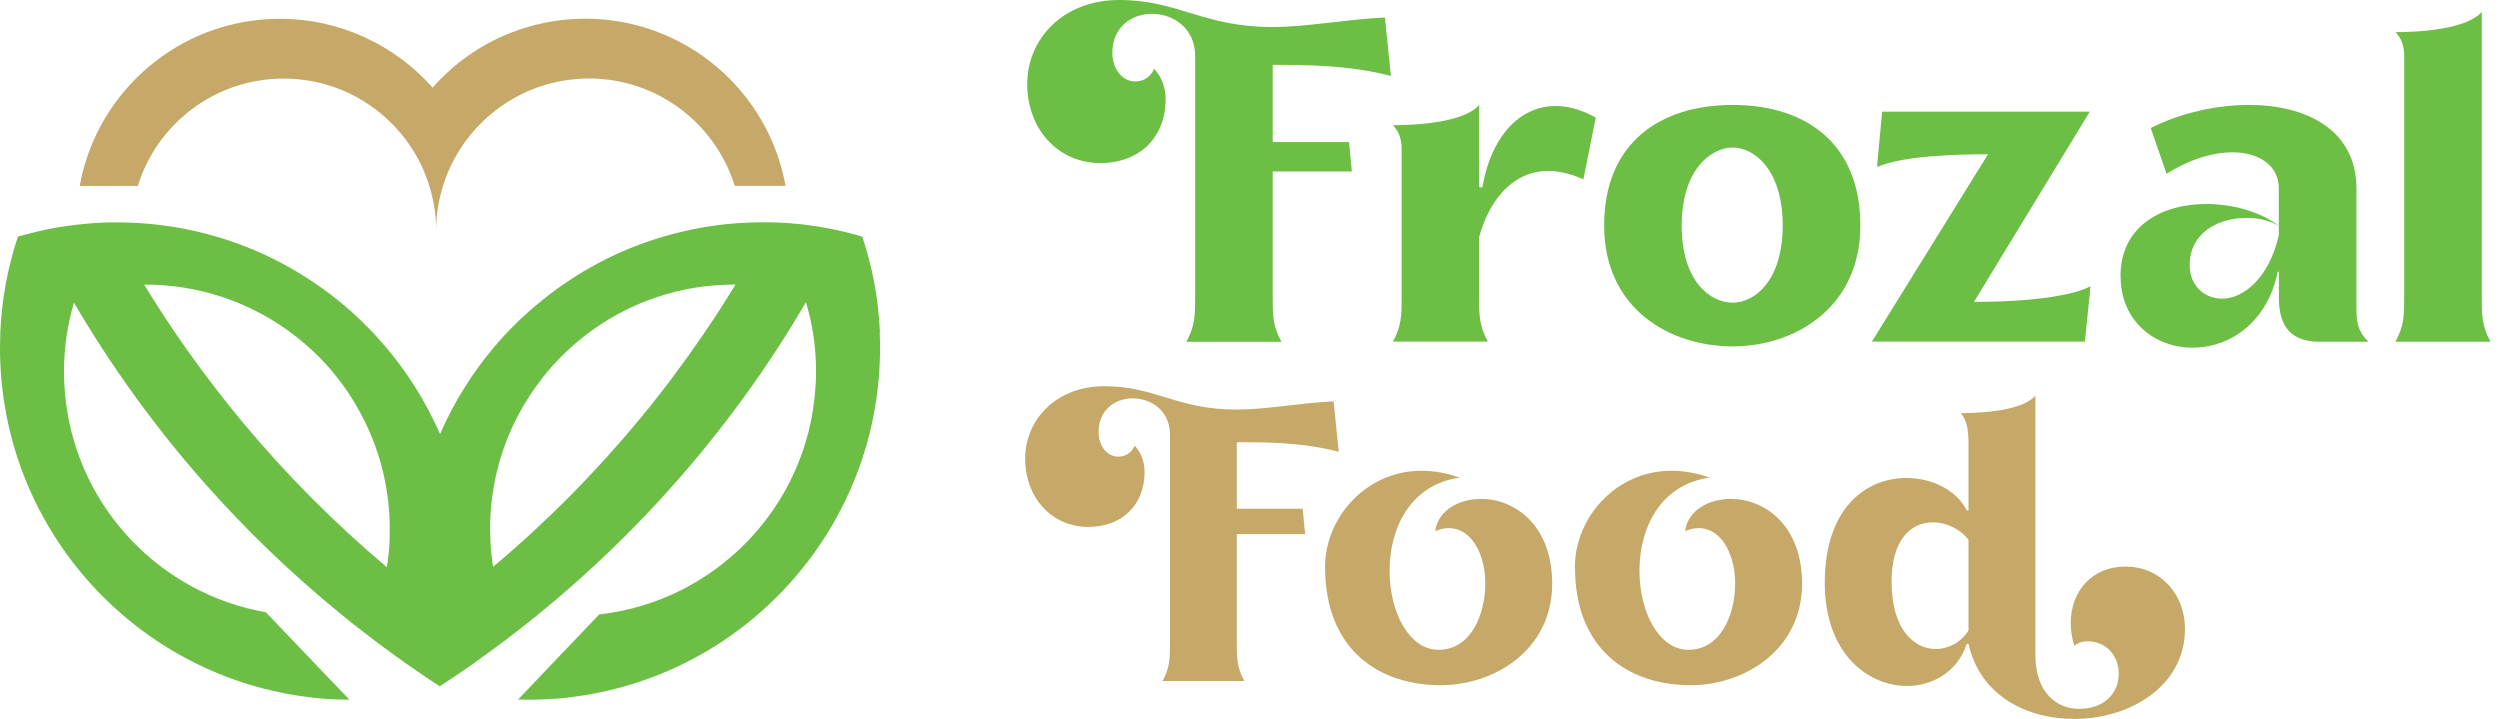
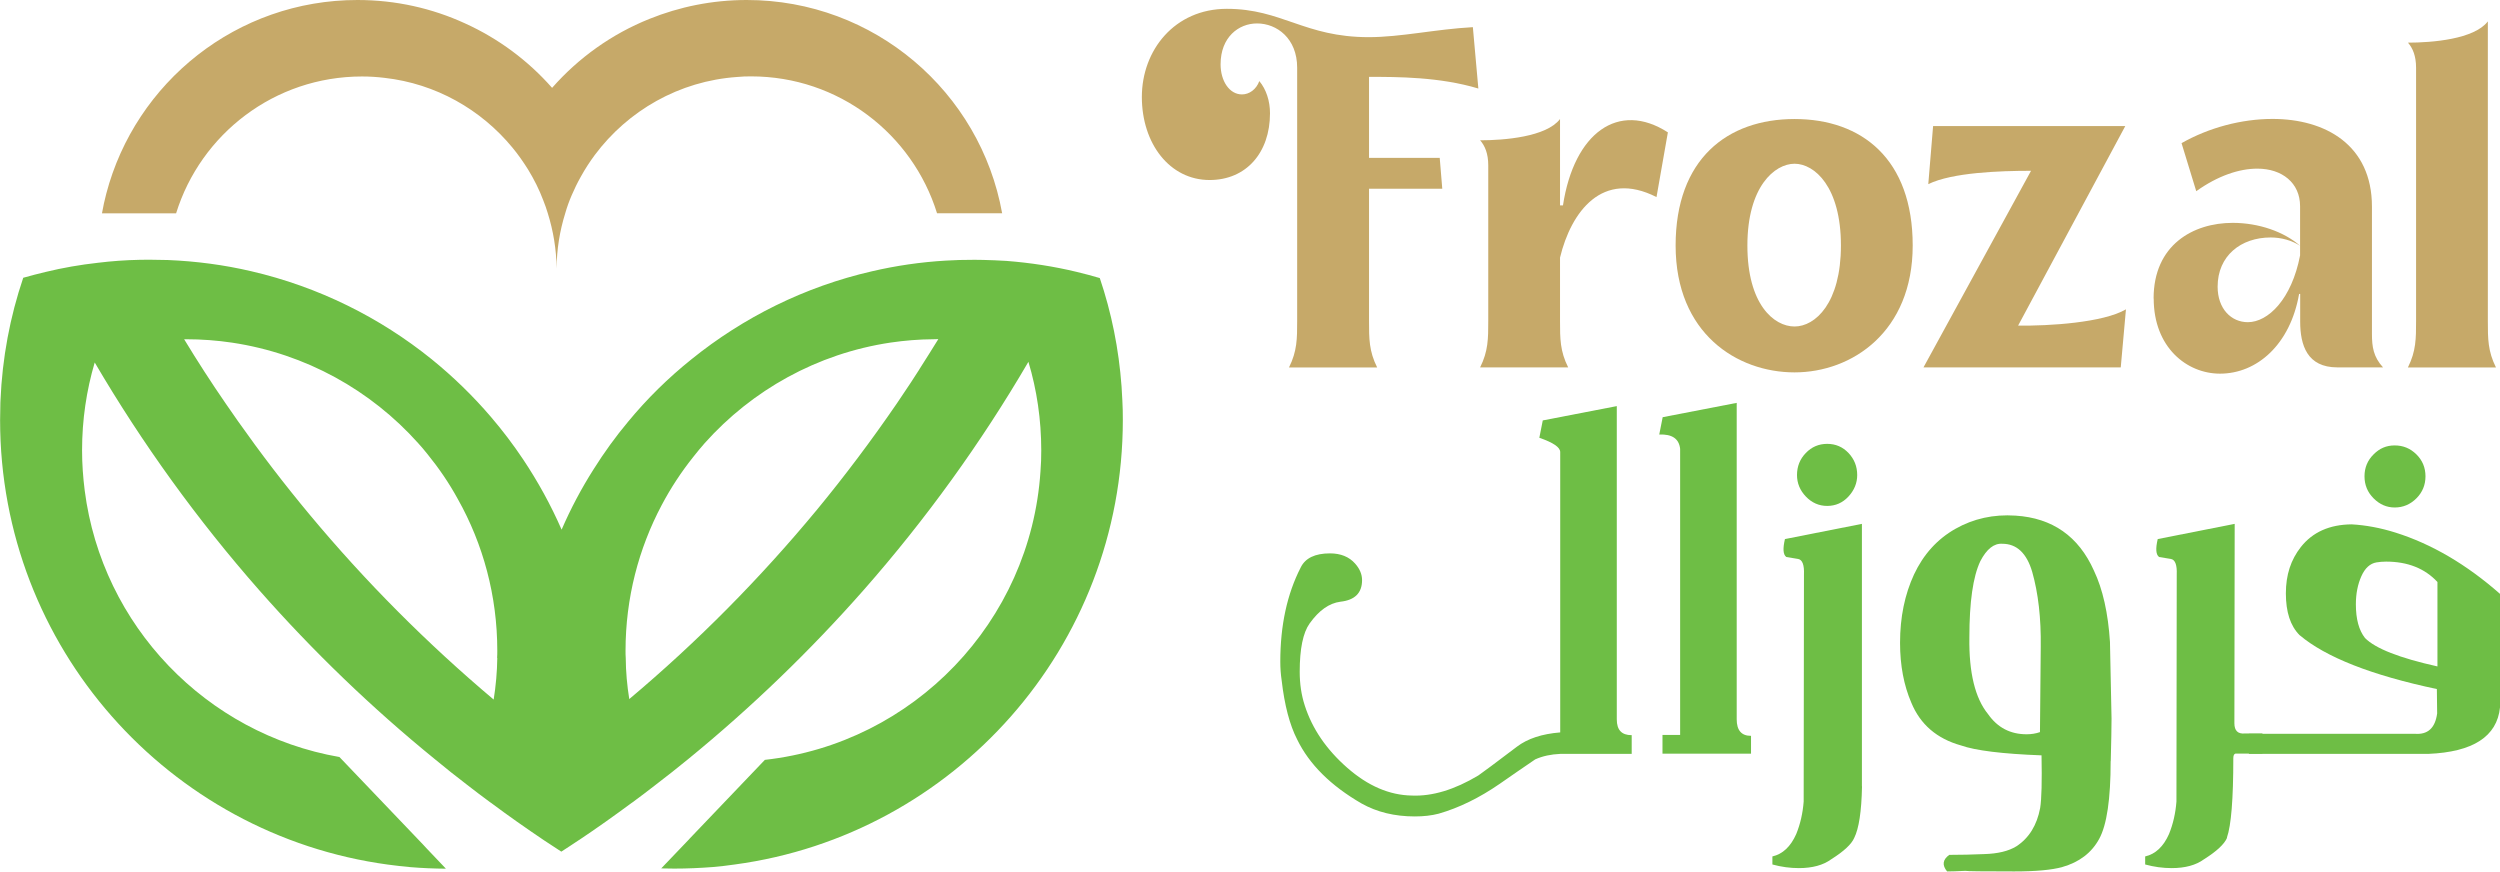
- <svg xmlns="http://www.w3.org/2000/svg" width="153" height="44" viewBox="0 0 153 44" fill="none">
-   <path d="M53.853 20.347C53.842 20.124 53.831 19.907 53.813 19.684C53.682 17.877 53.327 16.133 52.767 14.48C52.401 14.371 52.029 14.274 51.657 14.182C50.565 13.919 49.438 13.742 48.283 13.656C47.917 13.633 47.546 13.616 47.174 13.605C47.059 13.605 46.945 13.605 46.831 13.605H46.682C46.242 13.605 45.807 13.616 45.373 13.645C44.166 13.713 42.976 13.891 41.827 14.16C38.607 14.897 35.656 16.367 33.169 18.386C32.059 19.278 31.036 20.279 30.126 21.377C29.526 22.097 28.971 22.858 28.468 23.658C27.885 24.579 27.37 25.551 26.93 26.564C26.409 25.374 25.791 24.253 25.088 23.195C24.613 22.486 24.099 21.805 23.538 21.154C22.68 20.147 21.726 19.221 20.702 18.391C18.209 16.378 15.258 14.909 12.032 14.165C10.74 13.862 9.407 13.685 8.035 13.628C7.749 13.616 7.469 13.611 7.183 13.611H7.045C6.92 13.611 6.794 13.611 6.668 13.611C5.999 13.628 5.341 13.674 4.689 13.754C3.837 13.845 2.997 13.994 2.185 14.194C1.819 14.28 1.458 14.377 1.098 14.48C0.475 16.344 0.103 18.317 0.017 20.353C0.017 20.387 0.017 20.416 0.017 20.45C0.006 20.73 0 21.011 0 21.291C0 32.197 8.098 41.198 18.603 42.627C18.958 42.679 19.318 42.713 19.678 42.748C20.244 42.799 20.816 42.816 21.388 42.822L20.467 41.861L20.284 41.672L16.27 37.469C9.876 36.354 4.872 31.167 4.043 24.676C3.963 24.042 3.917 23.401 3.917 22.749C3.917 21.285 4.129 19.867 4.524 18.523C6.811 22.423 9.459 26.089 12.427 29.463C15.006 32.391 17.814 35.096 20.839 37.561C21.354 37.99 21.874 38.396 22.406 38.802C22.778 39.093 23.149 39.368 23.527 39.648C24.368 40.277 25.231 40.877 26.1 41.467C26.375 41.65 26.649 41.827 26.918 42.004C27.204 41.821 27.479 41.638 27.753 41.449C28.617 40.872 29.463 40.266 30.298 39.648C30.681 39.362 31.064 39.082 31.442 38.785C31.968 38.384 32.483 37.972 32.991 37.561C36.028 35.084 38.859 32.357 41.438 29.423C44.4 26.049 47.048 22.395 49.324 18.494C49.73 19.838 49.942 21.274 49.942 22.749C49.942 23.087 49.93 23.424 49.902 23.756C49.427 30.978 43.806 36.806 36.674 37.601L33.066 41.381L33.043 41.409L31.705 42.81C31.911 42.81 32.122 42.822 32.328 42.822C32.957 42.822 33.575 42.793 34.187 42.748C34.541 42.713 34.89 42.679 35.239 42.627C45.761 41.203 53.859 32.197 53.859 21.291C53.859 20.976 53.859 20.656 53.836 20.347H53.853ZM23.853 32.711C23.841 33.392 23.784 34.061 23.676 34.713C20.479 32.019 17.528 29.057 14.852 25.843C13.645 24.39 12.49 22.886 11.398 21.342C11.209 21.068 11.014 20.793 10.831 20.524C10.134 19.507 9.465 18.471 8.824 17.419H8.904C9.665 17.419 10.408 17.476 11.134 17.585C14.663 18.117 17.785 19.873 20.056 22.412C20.21 22.583 20.364 22.761 20.507 22.944C21.056 23.618 21.543 24.333 21.96 25.099C23.167 27.25 23.853 29.732 23.853 32.374C23.853 32.488 23.853 32.602 23.841 32.717L23.853 32.711ZM44.109 18.86C43.977 19.066 43.84 19.278 43.703 19.484C43.691 19.501 43.685 19.512 43.674 19.529C43.462 19.85 43.239 20.176 43.022 20.496C41.821 22.252 40.546 23.956 39.191 25.597C36.468 28.891 33.455 31.939 30.178 34.69C30.075 34.044 30.012 33.386 30.006 32.717C29.995 32.602 29.995 32.488 29.995 32.374C29.995 29.846 30.624 27.467 31.728 25.38C32.162 24.562 32.671 23.79 33.243 23.069C33.42 22.846 33.603 22.623 33.798 22.406C36.068 19.867 39.185 18.111 42.713 17.579C43.388 17.482 44.074 17.425 44.778 17.419C44.841 17.419 44.892 17.419 44.955 17.419H45.012C44.709 17.905 44.412 18.386 44.103 18.866L44.109 18.86Z" fill="#6CBE45" />
-   <path d="M48.083 11.375H44.967C43.783 7.566 40.237 4.804 36.045 4.804C35.822 4.804 35.599 4.804 35.376 4.832C32.58 5.021 30.126 6.457 28.542 8.572C28.296 8.898 28.073 9.253 27.867 9.619C27.702 9.911 27.559 10.202 27.427 10.511C27.307 10.797 27.204 11.077 27.113 11.375C26.85 12.215 26.701 13.107 26.695 14.028C26.684 13.107 26.535 12.215 26.272 11.375C26.209 11.175 26.14 10.963 26.06 10.768C25.866 10.242 25.614 9.745 25.328 9.276C25.1 8.91 24.854 8.555 24.573 8.218C23.075 6.394 20.902 5.147 18.432 4.872C18.083 4.827 17.723 4.81 17.357 4.81C13.159 4.81 9.613 7.572 8.435 11.38H4.878C4.935 11.06 5.004 10.74 5.084 10.437C6.485 5.09 11.352 1.15 17.133 1.15C18.969 1.15 20.725 1.55 22.292 2.27C23.899 2.997 25.323 4.06 26.478 5.364C27.742 3.923 29.337 2.779 31.144 2.053C32.591 1.47 34.164 1.144 35.817 1.144C41.936 1.144 47.031 5.559 48.078 11.38L48.083 11.375Z" fill="#C6A969" />
-   <path d="M72.605 20.908C73.143 19.958 73.143 19.226 73.143 18.203V3.426C73.143 1.721 71.805 0.846 70.489 0.846C69.271 0.846 68.076 1.647 68.076 3.231C68.076 4.203 68.659 4.987 69.489 4.987C69.975 4.987 70.438 4.695 70.632 4.209C71.096 4.695 71.336 5.376 71.336 6.085C71.336 8.395 69.752 9.979 67.344 9.979C64.713 9.979 62.866 7.863 62.866 5.135C62.866 2.408 65.034 0 68.493 0C72.119 0 73.629 1.653 77.867 1.653C80.011 1.653 82.276 1.19 84.758 1.069L85.124 4.649C82.567 3.969 79.765 3.969 77.889 3.969V8.693H82.562L82.733 10.494H77.889V18.214C77.889 19.238 77.889 19.97 78.427 20.919H72.605V20.908Z" fill="#6CBE45" />
-   <path d="M85.244 20.908C85.781 19.958 85.781 19.226 85.781 18.203V9.121C85.781 8.441 85.564 7.978 85.244 7.663C86.828 7.663 89.624 7.469 90.528 6.422V11.46H90.722C91.454 7.223 94.399 5.347 97.659 7.2L96.904 10.974C93.324 9.367 91.254 11.826 90.522 14.503V18.203C90.522 19.226 90.522 19.958 91.06 20.908H85.238H85.244Z" fill="#6CBE45" />
-   <path d="M98.174 13.799C98.174 8.761 101.582 6.422 106.037 6.422C110.492 6.422 113.854 8.761 113.854 13.799C113.854 18.837 109.84 21.199 106.037 21.199C102.234 21.199 98.174 18.935 98.174 13.799ZM109.102 13.799C109.102 10.368 107.347 9.03 106.037 9.03C104.727 9.03 102.92 10.368 102.92 13.799C102.92 17.23 104.676 18.523 106.037 18.523C107.398 18.523 109.102 17.162 109.102 13.799Z" fill="#6CBE45" />
-   <path d="M114.558 20.908L121.666 9.442C119.596 9.442 116.457 9.539 114.872 10.219L115.187 6.834H127.894L120.809 18.471C122.879 18.494 126.436 18.3 127.94 17.522L127.597 20.908H114.547H114.558Z" fill="#6CBE45" />
-   <path d="M129.776 16.893C129.776 13.776 132.383 12.484 135.008 12.484C136.712 12.484 138.394 12.993 139.463 13.822C138.926 13.508 138.222 13.336 137.513 13.336C135.54 13.336 134.007 14.405 134.007 16.207C134.007 17.499 134.911 18.277 136.003 18.277C137.341 18.277 138.903 16.939 139.463 14.383V11.512C139.463 10.151 138.268 9.322 136.638 9.322C135.443 9.322 134.03 9.733 132.595 10.637L131.623 7.835C133.424 6.931 135.591 6.422 137.639 6.422C141.122 6.422 144.215 7.932 144.215 11.535V18.963C144.215 19.718 144.313 20.302 144.947 20.913H141.928C139.932 20.913 139.469 19.621 139.469 18.237V16.63H139.394C138.811 19.575 136.621 21.279 134.162 21.279C131.972 21.279 129.781 19.747 129.781 16.899L129.776 16.893Z" fill="#6CBE45" />
-   <path d="M146.6 20.908C147.138 19.959 147.138 19.227 147.138 18.203V3.426C147.138 2.745 146.92 2.282 146.6 1.967C148.184 1.967 150.981 1.773 151.884 0.726V18.209C151.884 19.232 151.884 19.964 152.422 20.913H146.6V20.908Z" fill="#6CBE45" />
-   <path d="M71.141 41.684C71.604 40.866 71.604 40.237 71.604 39.351V26.604C71.604 25.134 70.449 24.379 69.317 24.379C68.264 24.379 67.235 25.071 67.235 26.438C67.235 27.278 67.738 27.947 68.453 27.947C68.871 27.947 69.271 27.696 69.443 27.273C69.843 27.69 70.049 28.279 70.049 28.891C70.049 30.887 68.682 32.248 66.606 32.248C64.336 32.248 62.74 30.424 62.74 28.067C62.74 25.711 64.61 23.636 67.59 23.636C70.718 23.636 72.022 25.065 75.676 25.065C77.523 25.065 79.479 24.665 81.618 24.562L81.932 27.65C79.725 27.061 77.312 27.061 75.693 27.061V31.133H79.725L79.874 32.688H75.693V39.345C75.693 40.226 75.693 40.855 76.156 41.678H71.135L71.141 41.684Z" fill="#C6A969" />
-   <path d="M81.092 34.713C81.092 31.688 83.591 28.811 86.993 28.811C87.748 28.811 88.503 28.937 89.327 29.229C86.284 29.669 85.043 32.357 85.043 34.919C85.043 37.481 86.239 39.768 88.046 39.768C89.979 39.768 90.9 37.669 90.9 35.696C90.9 33.535 89.659 31.728 87.834 32.505C88 31.247 89.264 30.532 90.648 30.532C92.661 30.532 94.994 32.105 94.994 35.719C94.994 39.791 91.443 41.935 88.172 41.935C84.414 41.935 81.097 39.791 81.097 34.713H81.092Z" fill="#C6A969" />
-   <path d="M96.384 34.713C96.384 31.688 98.883 28.811 102.286 28.811C103.04 28.811 103.795 28.937 104.619 29.229C101.576 29.669 100.335 32.357 100.335 34.919C100.335 37.481 101.531 39.768 103.338 39.768C105.271 39.768 106.191 37.669 106.191 35.696C106.191 33.535 104.95 31.728 103.126 32.505C103.292 31.247 104.556 30.532 105.94 30.532C107.953 30.532 110.286 32.105 110.286 35.719C110.286 39.791 106.735 41.935 103.464 41.935C99.706 41.935 96.389 39.791 96.389 34.713H96.384Z" fill="#C6A969" />
-   <path d="M120.471 39.396H120.368C119.825 41.078 118.309 41.981 116.714 41.981C114.301 41.981 111.676 39.985 111.676 35.679C111.676 30.996 114.278 29.251 116.674 29.251C118.269 29.251 119.779 30.029 120.368 31.247H120.471V27.193C120.471 26.375 120.408 25.786 120.008 25.282C121.392 25.282 123.788 25.117 124.566 24.213V40.066C124.566 42.565 126.035 43.382 127.231 43.382C128.7 43.382 129.667 42.502 129.667 41.221C129.667 40.151 128.912 39.248 127.757 39.248C127.482 39.248 127.208 39.311 126.939 39.522C126.813 39.059 126.727 38.596 126.727 38.138C126.727 36.142 128.071 34.673 130.067 34.673C132.252 34.673 133.721 36.394 133.721 38.476C133.721 42.044 130.296 44 126.939 44C124.165 44 121.209 42.679 120.471 39.402V39.396ZM120.471 38.579V33.037C120.008 32.408 119.15 31.968 118.287 31.968C116.965 31.968 115.765 32.997 115.765 35.599C115.765 38.453 117.086 39.717 118.475 39.717C119.253 39.717 120.031 39.299 120.471 38.584V38.579Z" fill="#C6A969" />
+ <svg xmlns="http://www.w3.org/2000/svg" id="Layer_1" data-name="Layer 1" viewBox="0 0 254.98 88.88">
+   <defs>
+     <style>
+       .cls-1 {
+         fill: #c6a969;
+       }
+ 
+       .cls-2 {
+         fill: #6ebe45;
+       }
+     </style>
+   </defs>
+   <g>
+     <path class="cls-2" d="M114.47,40.83c-.02-.48-.05-.93-.08-1.41h0c-.28-3.84-1.03-7.54-2.22-11.06h0c-.78-.23-1.57-.44-2.36-.63-2.32-.56-4.72-.93-7.17-1.12-.78-.05-1.57-.08-2.36-.1-.24,0-.49-.01-.73-.01h-.31c-.93,0-1.86,.02-2.78,.08-2.57,.15-5.09,.52-7.53,1.09-6.85,1.57-13.11,4.7-18.4,8.97-2.36,1.89-4.53,4.02-6.46,6.36-1.28,1.53-2.45,3.15-3.52,4.85-1.24,1.95-2.34,4.02-3.27,6.17-1.1-2.52-2.42-4.91-3.92-7.16-1.01-1.51-2.1-2.95-3.29-4.34-1.83-2.14-3.85-4.1-6.03-5.87-5.3-4.28-11.57-7.4-18.43-8.99-2.74-.64-5.58-1.02-8.5-1.14-.6-.02-1.21-.03-1.81-.03h-.29c-.27,0-.53,.01-.8,.01-1.42,.03-2.82,.13-4.21,.3-1.81,.2-3.59,.51-5.32,.93-.78,.19-1.55,.38-2.31,.6h0C1.02,32.32,.23,36.5,.05,40.84c-.01,.07-.01,.14-.01,.21-.02,.59-.03,1.19-.03,1.79,0,23.17,17.2,42.3,39.54,45.34,.76,.1,1.52,.19,2.29,.26,1.2,.1,2.42,.15,3.64,.16l-1.95-2.05-.38-.41-8.53-8.93c-13.59-2.37-24.21-13.39-25.98-27.18h0c-.17-1.35-.27-2.71-.27-4.09,0-3.12,.45-6.13,1.29-8.97,4.86,8.29,10.49,16.08,16.8,23.25,5.48,6.22,11.45,11.97,17.88,17.2,1.09,.91,2.2,1.78,3.32,2.64,.79,.62,1.58,1.21,2.38,1.8h.01c1.79,1.34,3.62,2.62,5.46,3.86,.58,.38,1.16,.77,1.74,1.14,.6-.38,1.19-.78,1.78-1.17h.01c1.84-1.23,3.64-2.51,5.41-3.82h.01c.81-.6,1.63-1.21,2.43-1.84,1.12-.85,2.21-1.72,3.29-2.6,6.45-5.27,12.46-11.06,17.95-17.3,6.3-7.17,11.92-14.94,16.76-23.23,.86,2.86,1.31,5.91,1.31,9.04,0,.72-.02,1.43-.08,2.14-1.01,15.34-12.95,27.73-28.11,29.42l-7.67,8.03-.05,.06-2.85,2.98c.44,.01,.88,.02,1.33,.02,1.34,0,2.65-.06,3.95-.16,.76-.07,1.5-.15,2.23-.26,22.35-3.02,39.57-22.17,39.57-45.34,0-.67-.01-1.35-.05-2.01Zm-63.75,26.27c-.02,1.44-.15,2.87-.37,4.25-6.79-5.72-13.07-12.02-18.75-18.84-2.57-3.08-5.02-6.28-7.34-9.57-.41-.58-.81-1.16-1.21-1.74-1.49-2.16-2.91-4.36-4.27-6.6h.17c1.62,0,3.2,.12,4.74,.35,7.5,1.13,14.14,4.86,18.96,10.25,.33,.36,.65,.74,.96,1.13,1.16,1.43,2.2,2.95,3.09,4.58,2.57,4.57,4.02,9.85,4.02,15.46,0,.24,0,.49-.02,.73Zm43.05-29.43c-.28,.44-.57,.88-.86,1.33-.02,.03-.03,.06-.06,.09-.45,.69-.92,1.37-1.38,2.06-2.56,3.73-5.27,7.35-8.14,10.83-5.79,7-12.19,13.47-19.15,19.32-.22-1.37-.35-2.77-.36-4.2-.02-.24-.02-.49-.02-.73,0-5.37,1.34-10.43,3.69-14.86,.92-1.74,2-3.38,3.22-4.91,.37-.48,.77-.95,1.17-1.41,4.82-5.39,11.45-9.13,18.95-10.25,1.43-.21,2.89-.33,4.38-.34,.13-.01,.24-.01,.37-.01h.12c-.64,1.03-1.28,2.06-1.93,3.07Z" />
+     <path class="cls-1" d="M102.2,21.75h-6.63c-2.51-8.09-10.04-13.96-18.96-13.96-.48,0-.95,.01-1.42,.06-5.94,.41-11.16,3.45-14.52,7.95-.52,.7-1,1.44-1.43,2.22-.35,.62-.65,1.24-.93,1.89-.26,.6-.48,1.21-.66,1.84-.56,1.79-.87,3.69-.88,5.64-.02-1.95-.34-3.85-.9-5.64-.13-.43-.28-.87-.45-1.29-.42-1.12-.95-2.17-1.56-3.17-.49-.78-1.01-1.53-1.6-2.24-3.19-3.87-7.8-6.52-13.05-7.11-.74-.09-1.51-.14-2.29-.14-8.92,0-16.45,5.87-18.96,13.96h-7.56c.12-.69,.27-1.36,.44-2.01C13.82,8.38,24.17,0,36.46,0c3.91,0,7.63,.85,10.96,2.38,3.42,1.55,6.44,3.8,8.89,6.58,2.69-3.06,6.08-5.49,9.92-7.03,3.07-1.24,6.42-1.93,9.93-1.93,13.01,0,23.83,9.38,26.05,21.75Z" />
+   </g>
+   <g>
+     <path class="cls-1" d="M131.47,37.47c.83-1.66,.83-2.94,.83-4.73V6.9c0-2.98-2.07-4.51-4.09-4.51-1.88,0-3.72,1.4-3.72,4.17,0,1.7,.9,3.07,2.18,3.07,.75,0,1.46-.51,1.77-1.36,.71,.85,1.09,2.04,1.09,3.28,0,4.04-2.44,6.81-6.16,6.81-4.06,0-6.91-3.7-6.91-8.47S119.8,.9,125.13,.9c5.6,0,7.92,2.89,14.46,2.89,3.3,0,6.8-.81,10.63-1.02l.56,6.26c-3.94-1.19-8.26-1.19-11.15-1.19v8.26h7.21l.26,3.15h-7.47v13.5c0,1.79,0,3.07,.83,4.73h-8.98Z" />
+     <path class="cls-1" d="M150.96,37.47c.83-1.66,.83-2.94,.83-4.73v-15.88c0-1.19-.34-2-.83-2.55,2.44,0,6.76-.34,8.15-2.17v8.81h.3c1.13-7.41,5.67-10.69,10.7-7.45l-1.16,6.6c-5.52-2.81-8.71,1.49-9.84,6.17v6.47c0,1.79,0,3.07,.83,4.73h-8.98Z" />
+     <path class="cls-1" d="M170.9,25.04c0-8.81,5.26-12.9,12.13-12.9s12.05,4.09,12.05,12.9-6.2,12.94-12.05,12.94-12.13-3.96-12.13-12.94Zm16.86,0c0-6-2.7-8.34-4.73-8.34s-4.81,2.34-4.81,8.34,2.7,8.26,4.81,8.26,4.73-2.38,4.73-8.26Z" />
+     <path class="cls-1" d="M196.18,37.47l10.97-20.05c-3.19,0-8.04,.17-10.48,1.36l.49-5.92h19.6l-10.93,20.35c3.19,.04,8.67-.3,11-1.66l-.53,5.92h-20.13Z" />
+     <path class="cls-1" d="M219.65,30.44c0-5.45,4.02-7.71,8.07-7.71,2.63,0,5.22,.89,6.87,2.34-.83-.55-1.92-.85-3-.85-3.04,0-5.41,1.87-5.41,5.02,0,2.26,1.39,3.62,3.08,3.62,2.07,0,4.47-2.34,5.33-6.81v-5.02c0-2.38-1.84-3.83-4.36-3.83-1.84,0-4.02,.72-6.23,2.3l-1.5-4.9c2.78-1.58,6.12-2.47,9.28-2.47,5.37,0,10.14,2.64,10.14,8.94v12.99c0,1.32,.15,2.34,1.13,3.41h-4.66c-3.08,0-3.79-2.26-3.79-4.68v-2.81h-.11c-.9,5.15-4.28,8.13-8.07,8.13-3.38,0-6.76-2.68-6.76-7.66Z" />
+     <path class="cls-1" d="M245.59,37.47c.83-1.66,.83-2.94,.83-4.73V6.9c0-1.19-.34-2-.83-2.55,2.44,0,6.76-.34,8.15-2.17v30.57c0,1.79,0,3.07,.83,4.73h-8.98Z" />
+   </g>
+   <g>
+     <path class="cls-2" d="M166.42,74.98v1.91h-7.28c-.95,.04-1.8,.22-2.56,.56-1.24,.84-2.45,1.68-3.63,2.5-2.06,1.42-4.13,2.44-6.22,3.04-.73,.19-1.54,.28-2.43,.28-2.06,0-3.86-.44-5.43-1.32-3.15-1.82-5.34-4-6.57-6.53-.76-1.48-1.29-3.49-1.58-6.02-.09-.6-.14-1.24-.14-1.91,0-3.7,.69-6.89,2.07-9.59,.47-.98,1.47-1.46,3-1.46,1.09,0,1.95,.35,2.56,1.04,.47,.53,.71,1.09,.71,1.69,0,1.31-.74,2.04-2.21,2.2-1.15,.15-2.19,.89-3.14,2.22-.67,.94-1.01,2.58-1.01,4.92,0,1.24,.17,2.39,.52,3.46,.76,2.36,2.2,4.47,4.32,6.33,2.12,1.86,4.31,2.8,6.59,2.84,2.09,.09,4.35-.59,6.79-2.05,.44-.3,1.75-1.28,3.93-2.93,1.09-.83,2.56-1.31,4.42-1.46v-28.59c0-.49-.71-.97-2.13-1.46l.35-1.77,7.55-1.46v31.96c0,1.07,.5,1.6,1.5,1.6Z" />
+     <path class="cls-2" d="M178.59,75.04v1.83h-9.03v-1.91h1.8v-29.18c-.11-1.03-.82-1.52-2.13-1.46l.35-1.77,7.55-1.46v32.27c0,1.12,.48,1.69,1.45,1.69Z" />
+     <path class="cls-2" d="M189.91,80.22c-.05,2.55-.32,4.29-.79,5.23-.27,.64-1.05,1.37-2.35,2.19-.82,.6-1.92,.9-3.3,.9-.89,0-1.79-.12-2.7-.37v-.82c1.05-.24,1.86-1,2.43-2.28,.42-1.03,.67-2.14,.76-3.32l.03-23.16c.04-.97-.16-1.5-.59-1.58-.43-.08-.83-.14-1.21-.2-.33-.24-.37-.85-.14-1.83l7.85-1.55v26.76Zm-3.55-28.62c.85,0,1.58-.32,2.17-.96,.59-.64,.89-1.37,.89-2.19,0-.88-.3-1.63-.89-2.25-.59-.62-1.31-.93-2.17-.93s-1.58,.31-2.18,.93-.9,1.37-.9,2.25c0,.83,.3,1.56,.9,2.19s1.33,.96,2.18,.96Z" />
+     <path class="cls-2" d="M215.27,77.63c0,3.86-.39,6.51-1.17,7.93-.78,1.43-2.04,2.38-3.76,2.87-1.07,.3-2.71,.45-4.91,.45-3.18,0-4.85-.02-4.99-.06-.82,.04-1.44,.06-1.85,.06-.53-.64-.46-1.2,.22-1.69,1.18,0,2.37-.03,3.57-.08,1.38-.04,2.47-.3,3.27-.79,1.29-.84,2.1-2.15,2.43-3.91,.15-.94,.19-2.73,.14-5.37-4-.15-6.74-.49-8.21-1.01-2.47-.69-4.16-2.15-5.07-4.36-.76-1.76-1.15-3.8-1.15-6.11,0-2.61,.48-4.93,1.43-6.98,.96-2.04,2.36-3.59,4.21-4.64,1.85-1.05,3.9-1.5,6.14-1.35,3.76,.24,6.43,2.11,7.99,5.6,.91,1.91,1.45,4.34,1.64,7.29,0,.19,.05,2.8,.16,7.82,0,.88-.03,2.33-.08,4.33Zm-11.05-22.17c-.85-.06-1.6,.54-2.24,1.77-.75,1.58-1.12,4.17-1.12,7.79-.05,3.58,.58,6.19,1.91,7.82,.96,1.37,2.27,2.05,3.93,2.05,.47,0,.93-.07,1.36-.22l.08-8.69c.04-2.95-.26-5.5-.87-7.65-.56-1.91-1.58-2.87-3.05-2.87Z" />
+     <path class="cls-2" d="M227.14,85.45c-.27,.64-1.05,1.37-2.35,2.19-.82,.6-1.92,.9-3.3,.9-.89,0-1.79-.12-2.7-.37v-.82c1.05-.24,1.86-1,2.43-2.28,.42-1.03,.67-2.14,.76-3.32l.03-23.16c.04-.97-.16-1.5-.59-1.58-.43-.08-.83-.14-1.21-.2-.33-.24-.37-.85-.14-1.83l7.85-1.55-.03,20.34c0,.75,.35,1.1,1.06,1.04h1.8v2.05h-2.75c-.15,.04-.22,.2-.22,.48,0,4.16-.22,6.86-.65,8.08Z" />
+     <path class="cls-2" d="M248.55,70.28c-6.67-1.41-11.35-3.25-14.02-5.51-.93-.94-1.39-2.35-1.39-4.25s.51-3.43,1.53-4.73c1.2-1.52,2.93-2.29,5.18-2.31,1.45,.08,2.94,.36,4.47,.84,3.69,1.16,7.25,3.25,10.66,6.25v11.59c-.31,2.96-2.75,4.54-7.31,4.73h-18.3v-2.05h16.91c1.33,.11,2.09-.58,2.29-2.08l-.03-2.48Zm.05-10.92c-1.29-1.39-3.04-2.08-5.24-2.08-.35,0-.67,.03-.98,.08-.65,.11-1.17,.58-1.54,1.41s-.56,1.78-.56,2.87c0,1.5,.31,2.64,.93,3.43,1.05,1.07,3.52,2.04,7.39,2.9v-8.61Zm-4.36-7.6c.85,0,1.59-.31,2.21-.93s.93-1.37,.93-2.25-.31-1.63-.93-2.24c-.62-.61-1.35-.91-2.21-.91s-1.54,.3-2.15,.91c-.62,.61-.93,1.36-.93,2.24s.31,1.63,.93,2.25,1.34,.93,2.15,.93Z" />
+   </g>
</svg>
